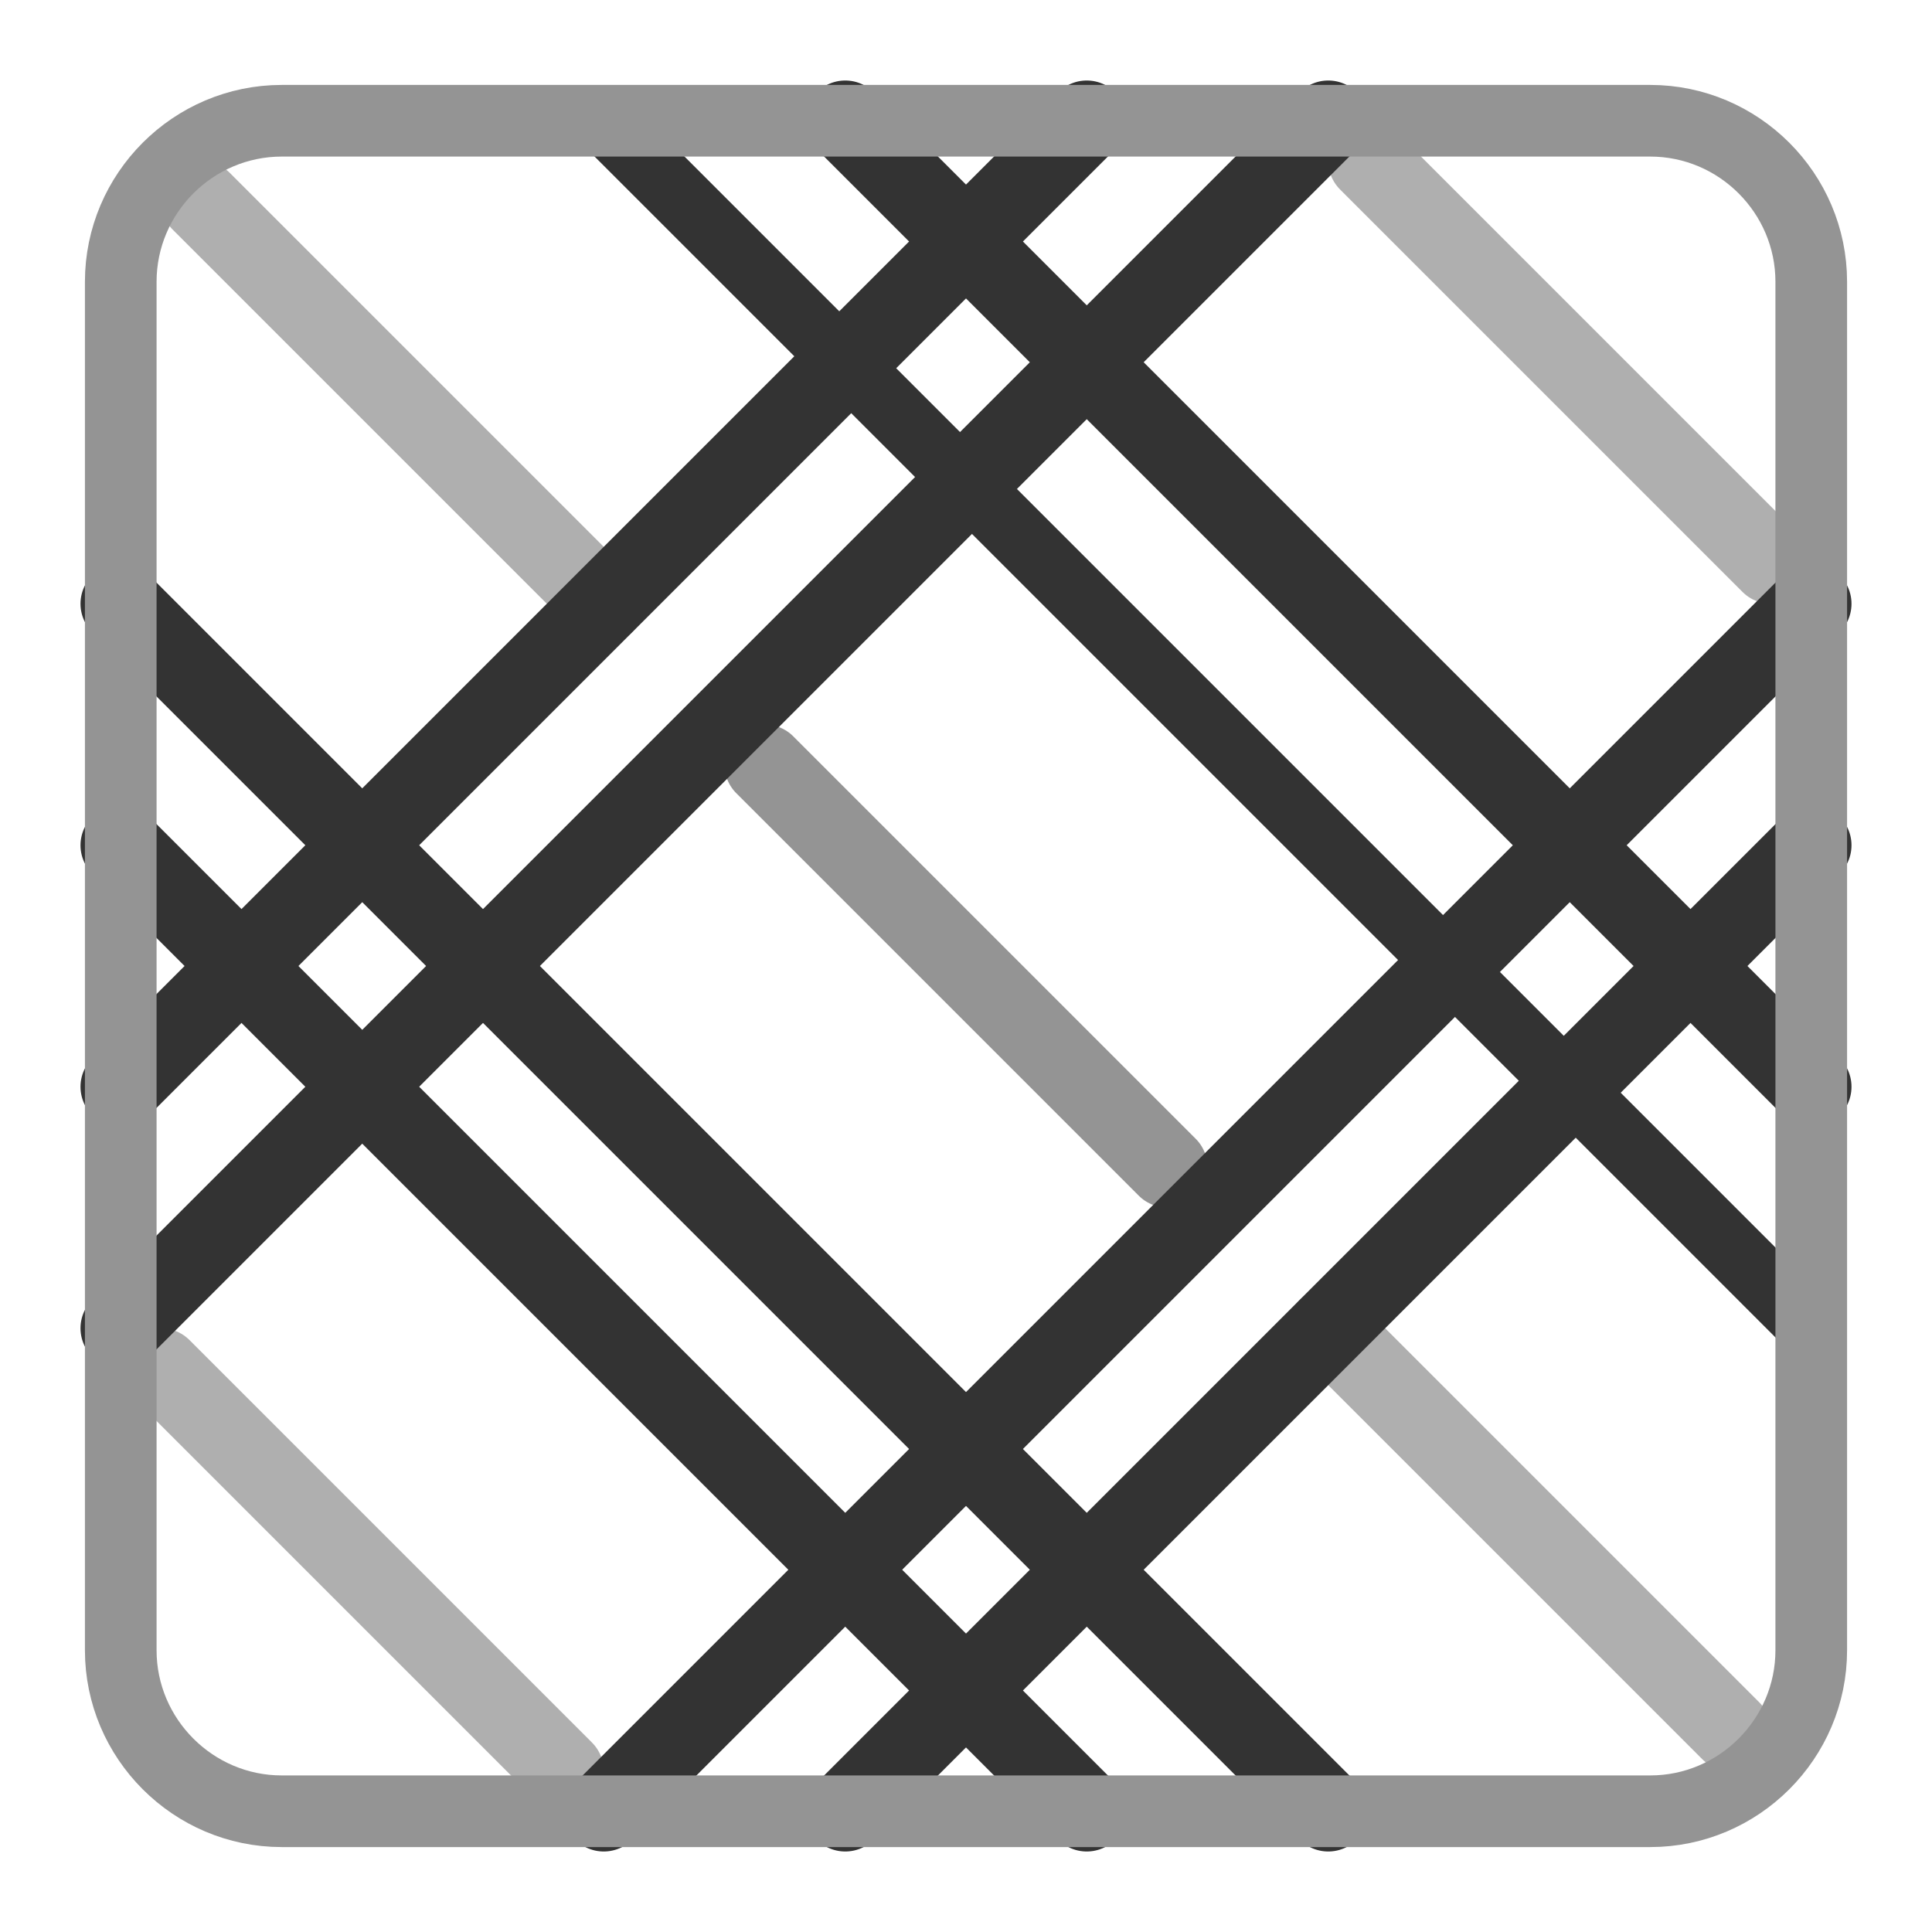
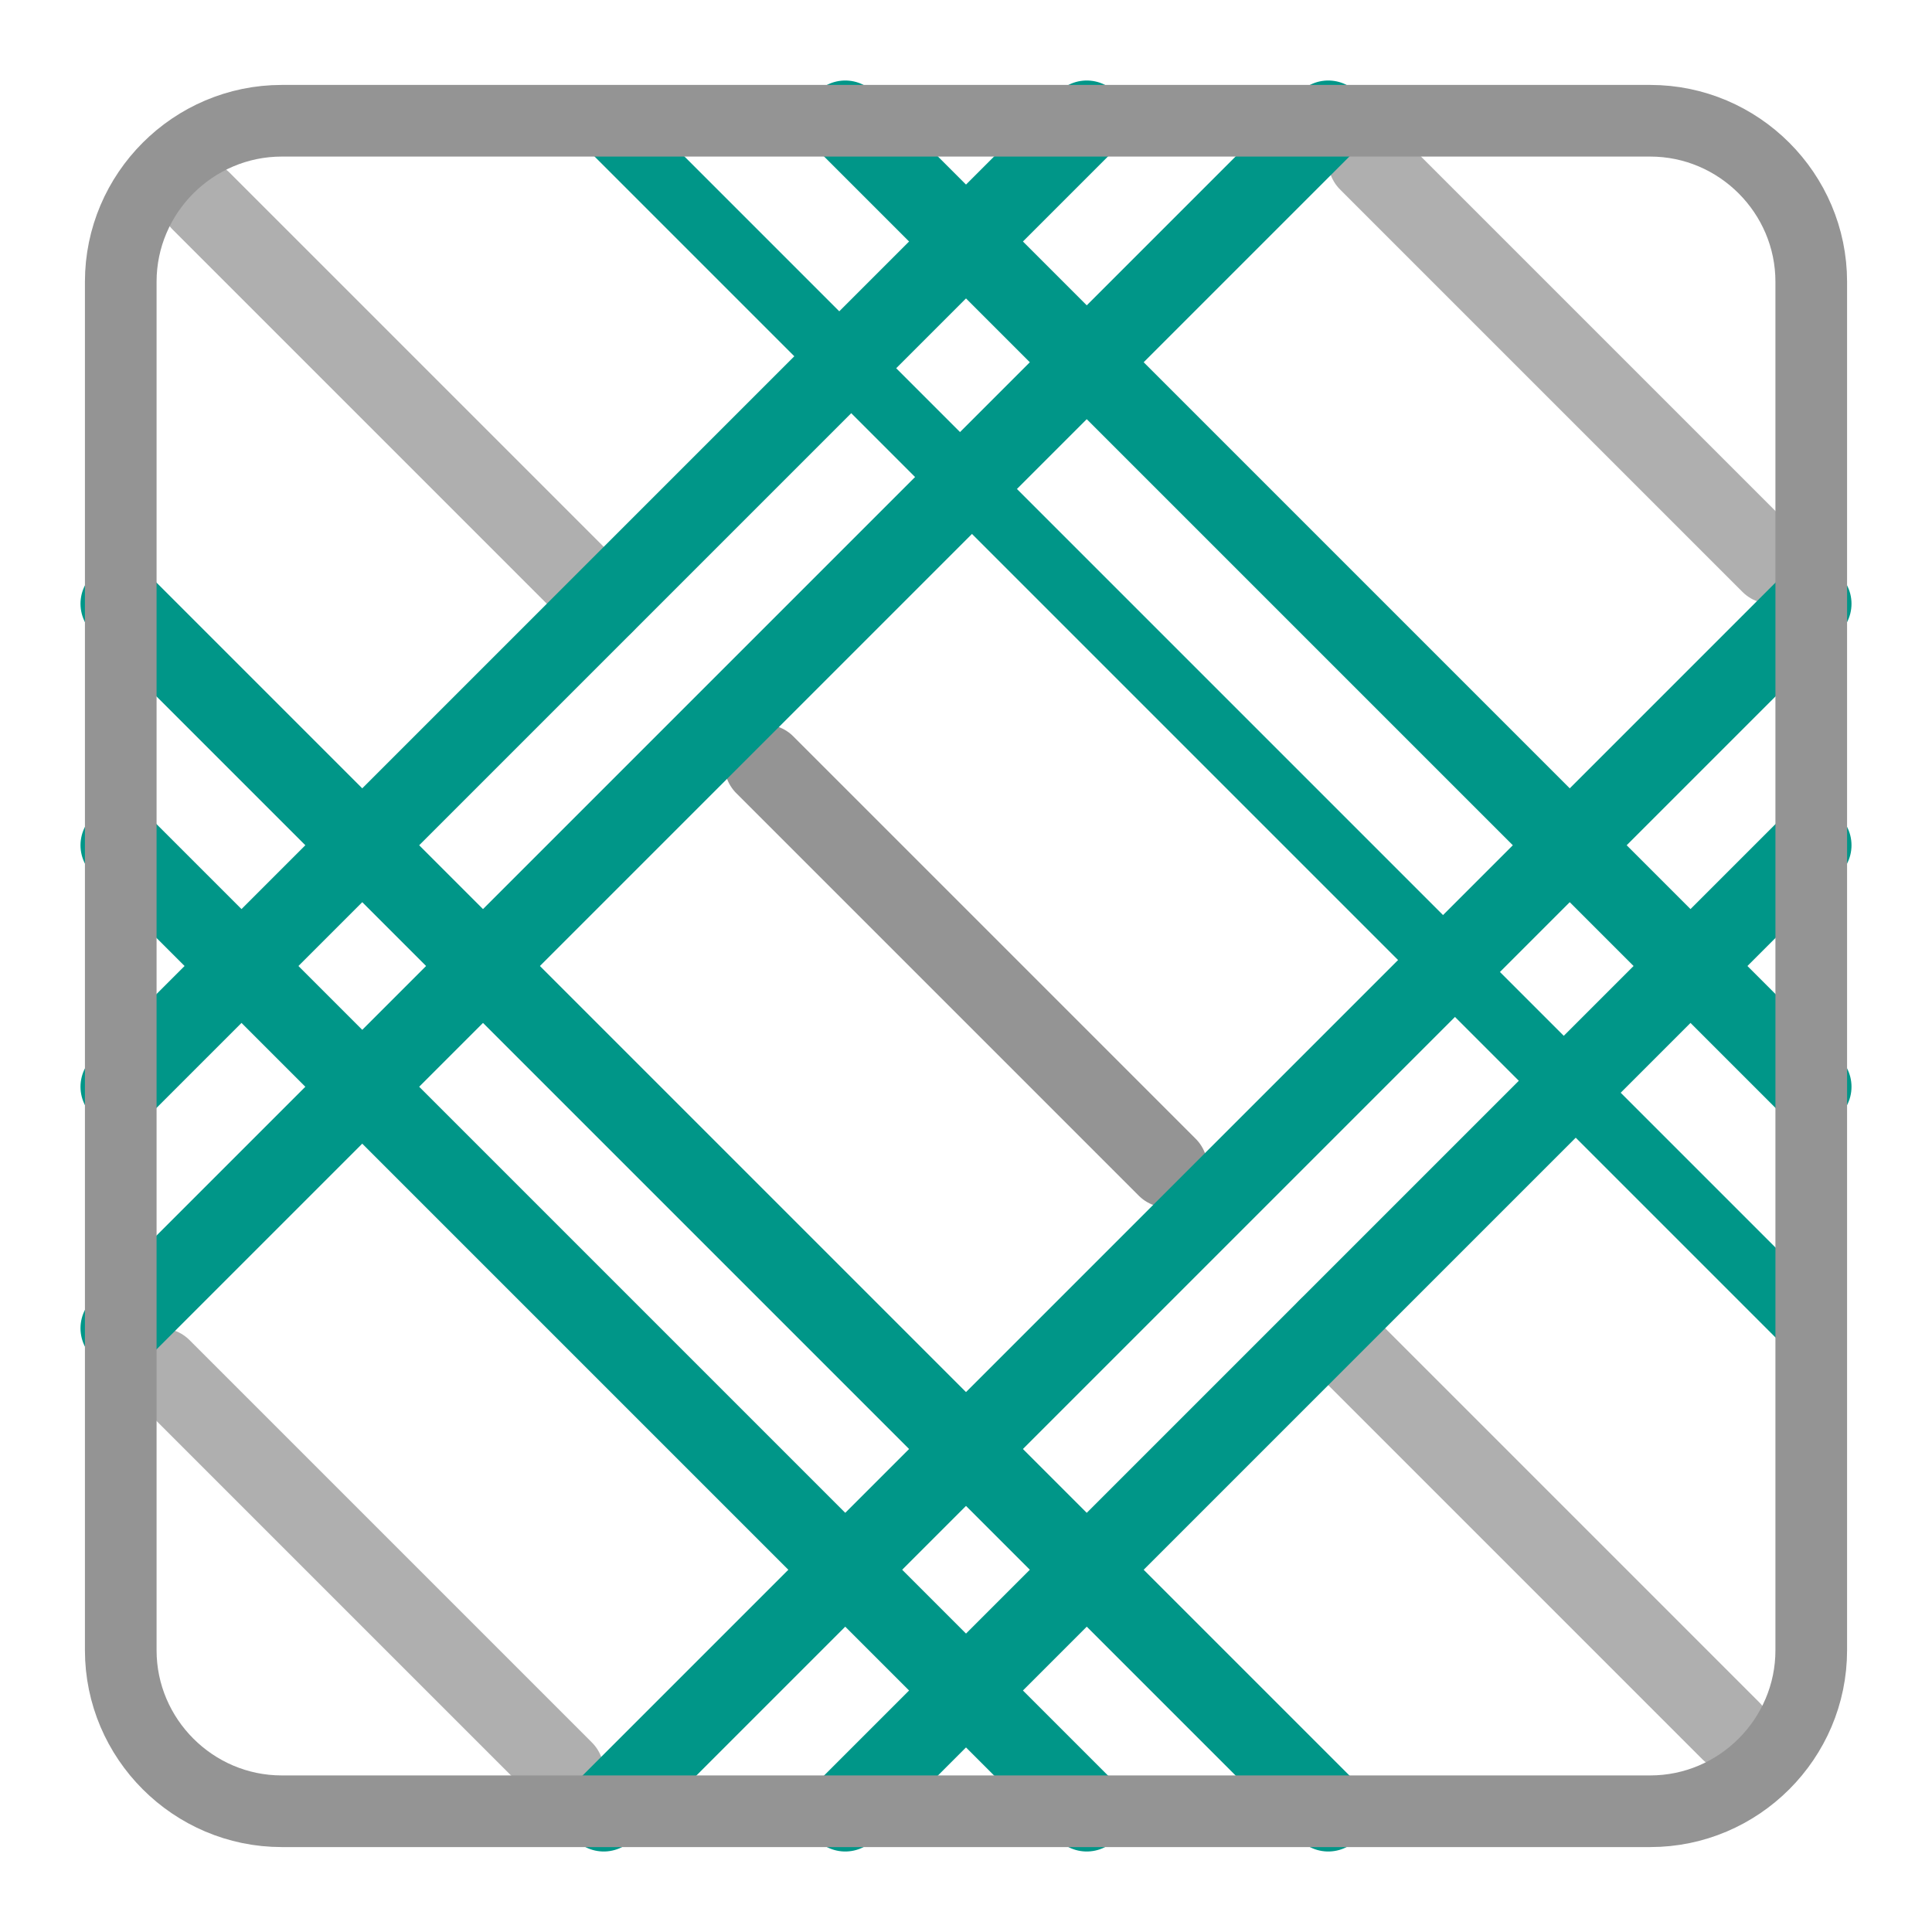
<svg xmlns="http://www.w3.org/2000/svg" id="a" width="24" height="24" viewBox="0 0 24 24">
  <line x1="2.5" y1="2.5" x2="7.5" y2="7.5" style="fill:none; opacity:.75; stroke:#949494; stroke-linecap:round; stroke-linejoin:round;" />
  <line x1="9.5" y1="9.5" x2="14.5" y2="14.5" style="fill:none; stroke:#949494; stroke-linecap:round; stroke-linejoin:round;" />
  <line x1="17" y1="2" x2="22" y2="7" style="fill:none; opacity:.75; stroke:#949494; stroke-linecap:round; stroke-linejoin:round;" />
  <line x1="2" y1="17" x2="7" y2="22" style="fill:none; opacity:.75; stroke:#949494; stroke-linecap:round; stroke-linejoin:round;" />
  <line x1="16.5" y1="16.5" x2="21.5" y2="21.5" style="fill:none; opacity:.75; stroke:#949494; stroke-linecap:round; stroke-linejoin:round;" />
-   <line x1="10.5" y1="1.5" x2="22.5" y2="13.5" style="fill:none; stroke:#333333; stroke-linecap:round; stroke-linejoin:round;" />
-   <line x1="22.5" y1="16.5" x2="7.5" y2="1.5" style="fill:none; stroke:#333333; stroke-linecap:round; stroke-linejoin:round; stroke-width:.79px;" />
-   <line x1="1.5" y1="13.5" x2="13.5" y2="1.5" style="fill:none; stroke:#333333; stroke-linecap:round; stroke-linejoin:round;" />
-   <line x1="16.5" y1="1.5" x2="1.5" y2="16.5" style="fill:none; stroke:#333333; stroke-linecap:round; stroke-linejoin:round;" />
-   <line x1="13.5" y1="22.5" x2="1.5" y2="10.5" style="fill:none; stroke:#333333; stroke-linecap:round; stroke-linejoin:round;" />
-   <line x1="1.5" y1="7.5" x2="16.5" y2="22.5" style="fill:none; stroke:#333333; stroke-linecap:round; stroke-linejoin:round;" />
-   <line x1="22.5" y1="10.5" x2="10.5" y2="22.5" style="fill:none; stroke:#333333; stroke-linecap:round; stroke-linejoin:round;" />
-   <line x1="7.5" y1="22.5" x2="22.5" y2="7.5" style="fill:none; stroke:#333333; stroke-linecap:round; stroke-linejoin:round;" />
+   <line x1="10.5" y1="1.5" x2="22.5" y2="13.5" style="fill:none; stroke:#009688; stroke-linecap:round; stroke-linejoin:round;" />
+   <line x1="22.5" y1="16.5" x2="7.5" y2="1.5" style="fill:none; stroke:#009688; stroke-linecap:round; stroke-linejoin:round; stroke-width:.79px;" />
+   <line x1="1.5" y1="13.5" x2="13.5" y2="1.5" style="fill:none; stroke:#009688; stroke-linecap:round; stroke-linejoin:round;" />
+   <line x1="16.5" y1="1.5" x2="1.5" y2="16.5" style="fill:none; stroke:#009688; stroke-linecap:round; stroke-linejoin:round;" />
+   <line x1="13.5" y1="22.5" x2="1.5" y2="10.5" style="fill:none; stroke:#009688; stroke-linecap:round; stroke-linejoin:round;" />
+   <line x1="1.5" y1="7.5" x2="16.5" y2="22.5" style="fill:none; stroke:#009688; stroke-linecap:round; stroke-linejoin:round;" />
+   <line x1="22.5" y1="10.5" x2="10.5" y2="22.5" style="fill:none; stroke:#009688; stroke-linecap:round; stroke-linejoin:round;" />
+   <line x1="7.5" y1="22.5" x2="22.5" y2="7.5" style="fill:none; stroke:#009688; stroke-linecap:round; stroke-linejoin:round;" />
  <path id="b" d="M3.5,1.5h17c1.1,0,2,.9,2,2v17c0,1.1-.9,2-2,2H3.5c-1.1,0-2-.9-2-2V3.5c0-1.1.9-2,2-2Z" style="fill:none; stroke:#949494; stroke-linecap:round; stroke-linejoin:round; stroke-width:.89px;" />
</svg>
